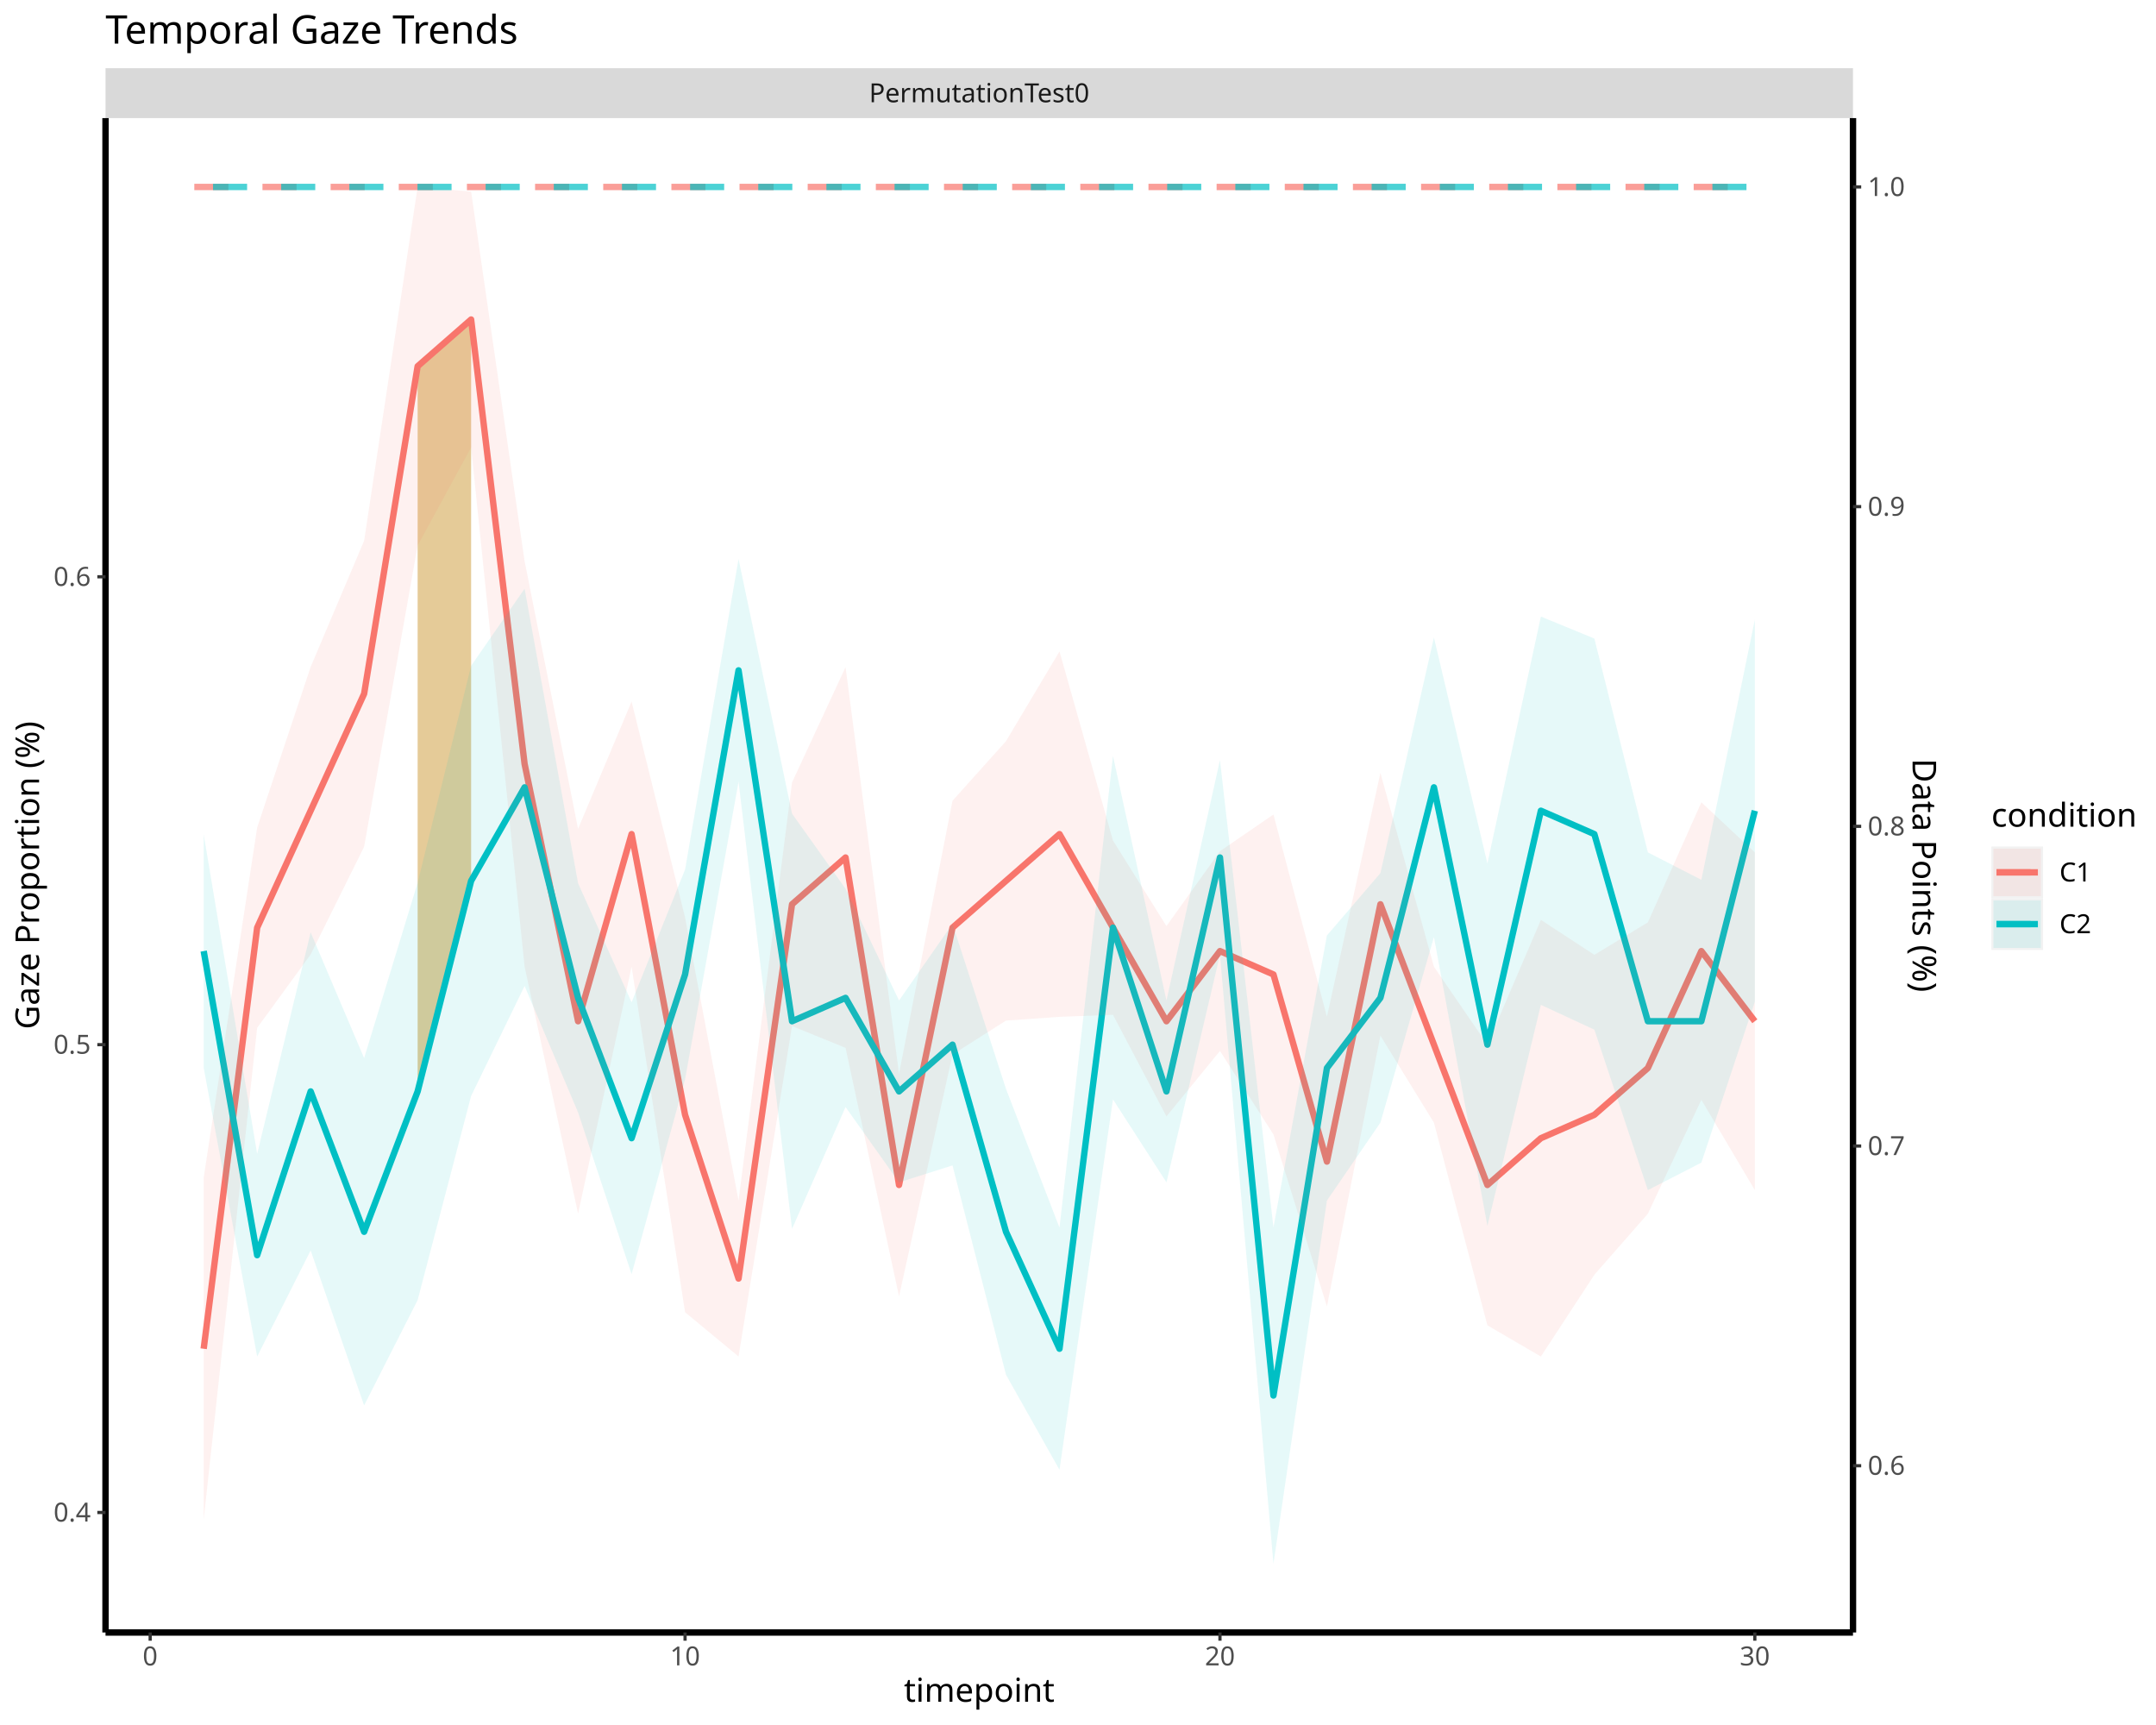
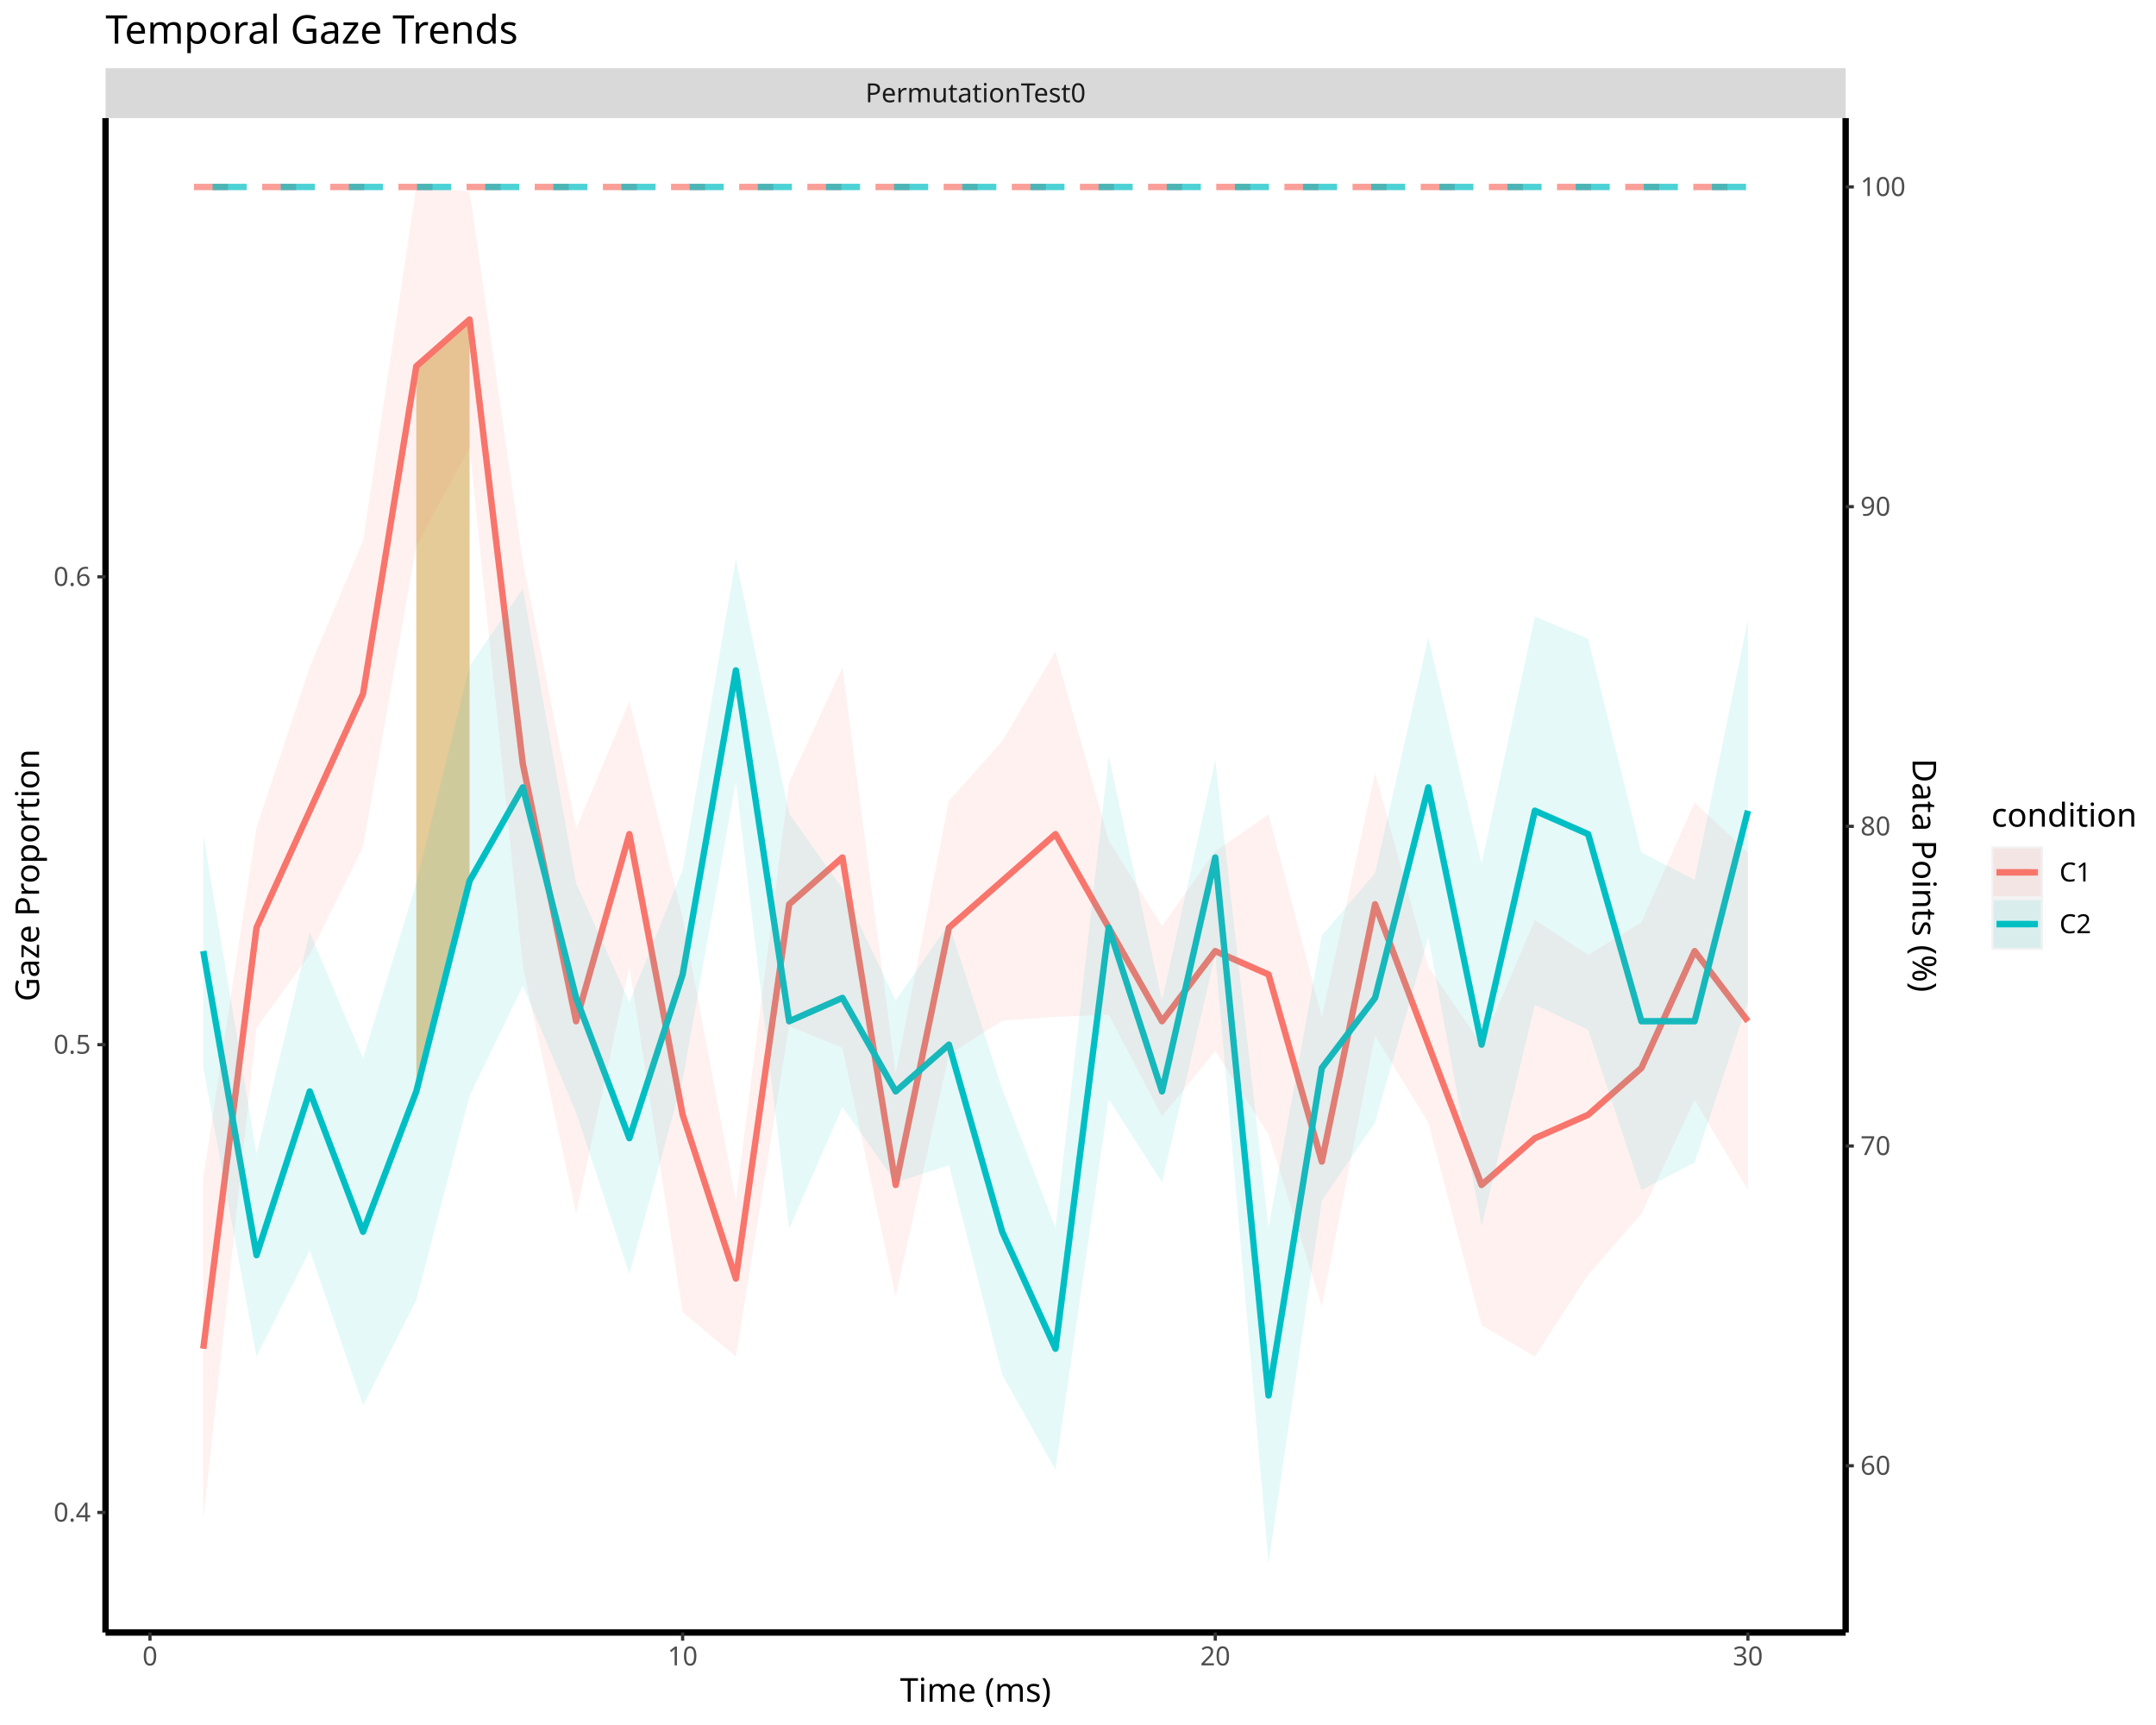
<svg xmlns="http://www.w3.org/2000/svg" class="svglite" data-engine-version="2.0" width="720.00pt" height="576.00pt" viewBox="0 0 720.00 576.00">
  <defs>
    <style type="text/css">
    .svglite line, .svglite polyline, .svglite polygon, .svglite path, .svglite rect, .svglite circle {
      fill: none;
      stroke: #000000;
      stroke-linecap: round;
      stroke-linejoin: round;
      stroke-miterlimit: 10.00;
    }
  </style>
  </defs>
  <rect width="100%" height="100%" style="stroke: none; fill: #FFFFFF;" />
  <defs>
    <clipPath id="cpMC4wMHw3MjAuMDB8MC4wMHw1NzYuMDA=">
      <rect x="0.00" y="0.00" width="720.00" height="576.00" />
    </clipPath>
  </defs>
  <g clip-path="url(#cpMC4wMHw3MjAuMDB8MC4wMHw1NzYuMDA=)">
    <rect x="0.00" y="0.00" width="720.00" height="576.00" style="stroke-width: 1.07; stroke: none;" />
  </g>
  <defs>
-     <clipPath id="cpMzUuMjR8NjE4LjgxfDM5LjQzfDU0NS4xMQ==">
-       <rect x="35.24" y="39.43" width="583.57" height="505.68" />
+     <clipPath id="cpMzUuMjR8NjE2LjM2fDM5LjQzfDU0NS4xMQ==">
+       <rect x="35.24" y="39.43" width="581.12" height="505.68" />
    </clipPath>
  </defs>
-   <g clip-path="url(#cpMzUuMjR8NjE4LjgxfDM5LjQzfDU0NS4xMQ==)">
-     <rect x="35.24" y="39.43" width="583.57" height="505.68" style="stroke-width: 1.07; stroke: none;" />
-     <polyline points="35.24,426.93 618.81,426.93 " style="stroke-width: 0.53; stroke: #FFFFFF; stroke-linecap: butt;" />
-     <polyline points="35.24,270.71 618.81,270.71 " style="stroke-width: 0.53; stroke: #FFFFFF; stroke-linecap: butt;" />
-     <polyline points="35.24,114.49 618.81,114.49 " style="stroke-width: 0.53; stroke: #FFFFFF; stroke-linecap: butt;" />
-     <polyline points="139.47,545.11 139.47,39.43 " style="stroke-width: 0.53; stroke: #FFFFFF; stroke-linecap: butt;" />
-     <polyline points="318.09,545.11 318.09,39.43 " style="stroke-width: 0.53; stroke: #FFFFFF; stroke-linecap: butt;" />
-     <polyline points="496.72,545.11 496.72,39.43 " style="stroke-width: 0.53; stroke: #FFFFFF; stroke-linecap: butt;" />
-     <polyline points="35.24,505.04 618.81,505.04 " style="stroke-width: 1.07; stroke: #FFFFFF; stroke-linecap: butt;" />
-     <polyline points="35.24,348.82 618.81,348.82 " style="stroke-width: 1.07; stroke: #FFFFFF; stroke-linecap: butt;" />
-     <polyline points="35.24,192.60 618.81,192.60 " style="stroke-width: 1.07; stroke: #FFFFFF; stroke-linecap: butt;" />
-     <polyline points="50.15,545.11 50.15,39.43 " style="stroke-width: 1.07; stroke: #FFFFFF; stroke-linecap: butt;" />
-     <polyline points="228.78,545.11 228.78,39.43 " style="stroke-width: 1.07; stroke: #FFFFFF; stroke-linecap: butt;" />
-     <polyline points="407.41,545.11 407.41,39.43 " style="stroke-width: 1.07; stroke: #FFFFFF; stroke-linecap: butt;" />
-     <polyline points="586.03,545.11 586.03,39.43 " style="stroke-width: 1.07; stroke: #FFFFFF; stroke-linecap: butt;" />
-     <polygon points="139.47,122.30 157.33,106.68 157.33,294.14 139.47,364.44 " style="stroke-width: 0.00; stroke: none; stroke-linecap: butt; fill: #CC9933; fill-opacity: 0.50;" />
-     <polyline points="139.47,122.30 157.33,106.68 " style="stroke-width: 1.07; stroke: none; stroke-linecap: butt;" />
-     <polyline points="157.33,294.14 139.47,364.44 " style="stroke-width: 1.07; stroke: none; stroke-linecap: butt;" />
-     <polyline points="68.02,450.36 85.88,309.76 103.74,270.71 121.60,231.66 139.47,122.30 157.33,106.68 175.19,255.09 193.05,341.01 210.92,278.52 228.78,372.25 246.64,426.93 264.50,301.95 282.37,286.33 300.23,395.68 318.09,309.76 335.95,294.14 353.82,278.52 371.68,309.76 389.54,341.01 407.41,317.58 425.27,325.39 443.13,387.87 460.99,301.95 478.86,348.82 496.72,395.68 514.58,380.06 532.44,372.25 550.31,356.63 568.17,317.58 586.03,341.01 " style="stroke-width: 2.13; stroke: #F8766D; stroke-linecap: butt;" />
-     <polyline points="68.02,317.58 85.88,419.12 103.74,364.44 121.60,411.31 139.47,364.44 157.33,294.14 175.19,262.90 193.05,333.20 210.92,380.06 228.78,325.39 246.64,223.84 264.50,341.01 282.37,333.20 300.23,364.44 318.09,348.82 335.95,411.31 353.82,450.36 371.68,309.76 389.54,364.44 407.41,286.33 425.27,465.98 443.13,356.63 460.99,333.20 478.86,262.90 496.72,348.82 514.58,270.71 532.44,278.52 550.31,341.01 568.17,341.01 586.03,270.71 " style="stroke-width: 2.13; stroke: #00BFC4; stroke-linecap: butt;" />
-     <polygon points="68.02,393.26 85.88,276.32 103.74,222.70 121.60,180.57 139.47,62.42 157.33,63.98 175.19,187.39 193.05,276.76 210.92,234.26 228.78,306.33 246.64,400.89 264.50,261.28 282.37,222.77 300.23,358.50 318.09,267.38 335.95,247.49 353.82,217.52 371.68,280.65 389.54,309.23 407.41,284.23 425.27,271.96 443.13,339.51 460.99,258.08 478.86,322.78 496.72,348.82 514.58,307.16 532.44,318.83 550.31,307.99 568.17,267.90 586.03,284.62 586.03,397.39 568.17,367.25 550.31,405.27 532.44,425.67 514.58,452.96 496.72,442.55 478.86,374.86 460.99,345.83 443.13,436.23 425.27,378.81 407.41,350.92 389.54,372.79 371.68,338.87 353.82,339.53 335.95,340.79 318.09,352.15 300.23,432.87 282.37,349.89 264.50,342.62 246.64,452.96 228.78,438.17 210.92,322.78 193.05,405.26 175.19,322.78 157.33,149.38 139.47,182.19 121.60,282.74 103.74,318.72 85.88,343.21 68.02,507.46 " style="stroke-width: 0.00; stroke: none; stroke-linecap: butt; fill: #F8766D; fill-opacity: 0.10;" />
-     <polyline points="68.02,393.26 85.88,276.32 103.74,222.70 121.60,180.57 139.47,62.42 157.33,63.98 175.19,187.39 193.05,276.76 210.92,234.26 228.78,306.33 246.64,400.89 264.50,261.28 282.37,222.77 300.23,358.50 318.09,267.38 335.95,247.49 353.82,217.52 371.68,280.65 389.54,309.23 407.41,284.23 425.27,271.96 443.13,339.51 460.99,258.08 478.86,322.78 496.72,348.82 514.58,307.16 532.44,318.83 550.31,307.99 568.17,267.90 586.03,284.62 " style="stroke-width: 1.07; stroke: none; stroke-linecap: butt;" />
-     <polyline points="586.03,397.39 568.17,367.25 550.31,405.27 532.44,425.67 514.58,452.96 496.72,442.55 478.86,374.86 460.99,345.83 443.13,436.23 425.27,378.81 407.41,350.92 389.54,372.79 371.68,338.87 353.82,339.53 335.95,340.79 318.09,352.15 300.23,432.87 282.37,349.89 264.50,342.62 246.64,452.96 228.78,438.17 210.92,322.78 193.05,405.26 175.19,322.78 157.33,149.38 139.47,182.19 121.60,282.74 103.74,318.72 85.88,343.21 68.02,507.46 " style="stroke-width: 1.07; stroke: none; stroke-linecap: butt;" />
-     <polygon points="68.02,278.61 85.88,385.27 103.74,311.34 121.60,353.32 139.47,294.77 157.33,222.32 175.19,196.57 193.05,294.93 210.92,334.67 228.78,290.36 246.64,186.66 264.50,271.68 282.37,296.75 300.23,334.08 318.09,308.48 335.95,363.58 353.82,409.94 371.68,252.43 389.54,334.08 407.41,253.81 425.27,409.84 443.13,312.37 460.99,291.54 478.86,212.88 496.72,288.32 514.58,205.88 532.44,213.22 550.31,284.62 568.17,293.78 586.03,206.93 586.03,334.49 568.17,388.23 550.31,397.39 532.44,343.82 514.58,335.54 496.72,409.32 478.86,312.91 460.99,374.86 443.13,400.89 425.27,522.13 407.41,318.85 389.54,394.80 371.68,367.10 353.82,490.78 335.95,459.03 318.09,389.15 300.23,394.80 282.37,369.65 264.50,410.34 246.64,261.03 228.78,360.41 210.92,425.46 193.05,371.46 175.19,329.23 157.33,365.97 139.47,434.11 121.60,469.29 103.74,417.54 85.88,452.96 68.02,356.54 " style="stroke-width: 0.00; stroke: none; stroke-linecap: butt; fill: #00BFC4; fill-opacity: 0.10;" />
-     <polyline points="68.02,278.61 85.88,385.27 103.74,311.34 121.60,353.32 139.47,294.77 157.33,222.32 175.19,196.57 193.05,294.93 210.92,334.67 228.78,290.36 246.64,186.66 264.50,271.68 282.37,296.75 300.23,334.08 318.09,308.48 335.95,363.58 353.82,409.94 371.68,252.43 389.54,334.08 407.41,253.81 425.27,409.84 443.13,312.37 460.99,291.54 478.86,212.88 496.72,288.32 514.58,205.88 532.44,213.22 550.31,284.62 568.17,293.78 586.03,206.93 " style="stroke-width: 1.07; stroke: none; stroke-linecap: butt;" />
-     <polyline points="586.03,334.49 568.17,388.23 550.31,397.39 532.44,343.82 514.58,335.54 496.72,409.32 478.86,312.91 460.99,374.86 443.13,400.89 425.27,522.13 407.41,318.85 389.54,394.80 371.68,367.10 353.82,490.78 335.95,459.03 318.09,389.15 300.23,394.80 282.37,369.65 264.50,410.34 246.64,261.03 228.78,360.41 210.92,425.46 193.05,371.46 175.19,329.23 157.33,365.97 139.47,434.11 121.60,469.29 103.74,417.54 85.88,452.96 68.02,356.54 " style="stroke-width: 1.07; stroke: none; stroke-linecap: butt;" />
-     <polyline points="64.89,62.42 82.75,62.42 100.62,62.42 118.48,62.42 136.34,62.42 154.20,62.42 172.07,62.42 189.93,62.42 207.79,62.42 225.65,62.42 243.52,62.42 261.38,62.42 279.24,62.42 297.10,62.42 314.97,62.42 332.83,62.42 350.69,62.42 368.55,62.42 386.42,62.42 404.28,62.42 422.14,62.42 440.00,62.42 457.87,62.42 475.73,62.42 493.59,62.42 511.45,62.42 529.32,62.42 547.18,62.42 565.04,62.42 582.90,62.42 " style="stroke-width: 2.13; stroke: #F8766D; stroke-opacity: 0.70; stroke-dasharray: 11.38,11.38; stroke-linecap: butt;" />
-     <polyline points="71.14,62.42 89.00,62.42 106.87,62.42 124.73,62.42 142.59,62.42 160.45,62.42 178.32,62.42 196.18,62.42 214.04,62.42 231.91,62.42 249.77,62.42 267.63,62.42 285.49,62.42 303.36,62.42 321.22,62.42 339.08,62.42 356.94,62.42 374.81,62.42 392.67,62.42 410.53,62.42 428.39,62.42 446.26,62.42 464.12,62.42 481.98,62.42 499.84,62.42 517.71,62.42 535.57,62.42 553.43,62.42 571.29,62.42 589.16,62.42 " style="stroke-width: 2.13; stroke: #00BFC4; stroke-opacity: 0.70; stroke-dasharray: 11.38,11.38; stroke-linecap: butt;" />
+   <g clip-path="url(#cpMzUuMjR8NjE2LjM2fDM5LjQzfDU0NS4xMQ==)">
+     <rect x="35.24" y="39.43" width="581.12" height="505.68" style="stroke-width: 1.07; stroke: none;" />
+     <polyline points="35.24,426.93 616.36,426.93 " style="stroke-width: 0.53; stroke: #FFFFFF; stroke-linecap: butt;" />
+     <polyline points="35.24,270.71 616.36,270.71 " style="stroke-width: 0.53; stroke: #FFFFFF; stroke-linecap: butt;" />
+     <polyline points="35.24,114.49 616.36,114.49 " style="stroke-width: 0.53; stroke: #FFFFFF; stroke-linecap: butt;" />
+     <polyline points="139.03,545.11 139.03,39.43 " style="stroke-width: 0.53; stroke: #FFFFFF; stroke-linecap: butt;" />
+     <polyline points="316.90,545.11 316.90,39.43 " style="stroke-width: 0.53; stroke: #FFFFFF; stroke-linecap: butt;" />
+     <polyline points="494.78,545.11 494.78,39.43 " style="stroke-width: 0.53; stroke: #FFFFFF; stroke-linecap: butt;" />
+     <polyline points="35.24,505.04 616.36,505.04 " style="stroke-width: 1.07; stroke: #FFFFFF; stroke-linecap: butt;" />
+     <polyline points="35.24,348.82 616.36,348.82 " style="stroke-width: 1.07; stroke: #FFFFFF; stroke-linecap: butt;" />
+     <polyline points="35.24,192.60 616.36,192.60 " style="stroke-width: 1.07; stroke: #FFFFFF; stroke-linecap: butt;" />
+     <polyline points="50.09,545.11 50.09,39.43 " style="stroke-width: 1.07; stroke: #FFFFFF; stroke-linecap: butt;" />
+     <polyline points="227.97,545.11 227.97,39.43 " style="stroke-width: 1.07; stroke: #FFFFFF; stroke-linecap: butt;" />
+     <polyline points="405.84,545.11 405.84,39.43 " style="stroke-width: 1.07; stroke: #FFFFFF; stroke-linecap: butt;" />
+     <polyline points="583.72,545.11 583.72,39.43 " style="stroke-width: 1.07; stroke: #FFFFFF; stroke-linecap: butt;" />
+     <polygon points="139.03,122.30 156.82,106.68 156.82,294.14 139.03,364.44 " style="stroke-width: 0.00; stroke: none; stroke-linecap: butt; fill: #CC9933; fill-opacity: 0.50;" />
+     <polyline points="139.03,122.30 156.82,106.68 " style="stroke-width: 1.07; stroke: none; stroke-linecap: butt;" />
+     <polyline points="156.82,294.14 139.03,364.44 " style="stroke-width: 1.07; stroke: none; stroke-linecap: butt;" />
+     <polyline points="67.88,450.36 85.67,309.76 103.45,270.71 121.24,231.66 139.03,122.30 156.82,106.68 174.60,255.09 192.39,341.01 210.18,278.52 227.97,372.25 245.75,426.93 263.54,301.95 281.33,286.33 299.12,395.68 316.90,309.76 334.69,294.14 352.48,278.52 370.27,309.76 388.06,341.01 405.84,317.58 423.63,325.39 441.42,387.87 459.21,301.95 476.99,348.82 494.78,395.68 512.57,380.06 530.36,372.25 548.14,356.63 565.93,317.58 583.72,341.01 " style="stroke-width: 2.13; stroke: #F8766D; stroke-linecap: butt;" />
+     <polyline points="67.88,317.58 85.67,419.12 103.45,364.44 121.24,411.31 139.03,364.44 156.82,294.14 174.60,262.90 192.39,333.20 210.18,380.06 227.97,325.39 245.75,223.84 263.54,341.01 281.33,333.20 299.12,364.44 316.90,348.82 334.69,411.31 352.48,450.36 370.27,309.76 388.06,364.44 405.84,286.33 423.63,465.98 441.42,356.63 459.21,333.20 476.99,262.90 494.78,348.82 512.57,270.71 530.36,278.52 548.14,341.01 565.93,341.01 583.72,270.71 " style="stroke-width: 2.13; stroke: #00BFC4; stroke-linecap: butt;" />
+     <polygon points="67.88,393.26 85.67,276.32 103.45,222.70 121.24,180.57 139.03,62.42 156.82,63.98 174.60,187.39 192.39,276.76 210.18,234.26 227.97,306.33 245.75,400.89 263.54,261.28 281.33,222.77 299.12,358.50 316.90,267.38 334.69,247.49 352.48,217.52 370.27,280.65 388.06,309.23 405.84,284.23 423.63,271.96 441.42,339.51 459.21,258.08 476.99,322.78 494.78,348.82 512.57,307.16 530.36,318.83 548.14,307.99 565.93,267.90 583.72,284.62 583.72,397.39 565.93,367.25 548.14,405.27 530.36,425.67 512.57,452.96 494.78,442.55 476.99,374.86 459.21,345.83 441.42,436.23 423.63,378.81 405.84,350.92 388.06,372.79 370.27,338.87 352.48,339.53 334.69,340.79 316.90,352.15 299.12,432.87 281.33,349.89 263.54,342.62 245.75,452.96 227.97,438.17 210.18,322.78 192.39,405.26 174.60,322.78 156.82,149.38 139.03,182.19 121.24,282.74 103.45,318.72 85.67,343.21 67.88,507.46 " style="stroke-width: 0.00; stroke: none; stroke-linecap: butt; fill: #F8766D; fill-opacity: 0.10;" />
+     <polyline points="67.88,393.26 85.67,276.32 103.45,222.70 121.24,180.57 139.03,62.42 156.82,63.98 174.60,187.39 192.39,276.76 210.18,234.26 227.97,306.33 245.75,400.89 263.54,261.28 281.33,222.77 299.12,358.50 316.90,267.38 334.69,247.49 352.48,217.52 370.27,280.65 388.06,309.23 405.84,284.23 423.63,271.96 441.42,339.51 459.21,258.08 476.99,322.78 494.78,348.82 512.57,307.16 530.36,318.83 548.14,307.99 565.93,267.90 583.72,284.62 " style="stroke-width: 1.07; stroke: none; stroke-linecap: butt;" />
+     <polyline points="583.72,397.39 565.93,367.25 548.14,405.27 530.36,425.67 512.57,452.96 494.78,442.55 476.99,374.86 459.21,345.83 441.42,436.23 423.63,378.81 405.84,350.92 388.06,372.79 370.27,338.87 352.48,339.53 334.69,340.79 316.90,352.15 299.12,432.87 281.33,349.89 263.54,342.62 245.75,452.96 227.97,438.17 210.18,322.78 192.39,405.26 174.60,322.78 156.82,149.38 139.03,182.19 121.24,282.74 103.45,318.72 85.67,343.21 67.88,507.46 " style="stroke-width: 1.07; stroke: none; stroke-linecap: butt;" />
+     <polygon points="67.88,278.61 85.67,385.27 103.45,311.34 121.24,353.32 139.03,294.77 156.82,222.32 174.60,196.57 192.39,294.93 210.18,334.67 227.97,290.36 245.75,186.66 263.54,271.68 281.33,296.75 299.12,334.08 316.90,308.48 334.69,363.58 352.48,409.94 370.27,252.43 388.06,334.08 405.84,253.81 423.63,409.84 441.42,312.37 459.21,291.54 476.99,212.88 494.78,288.32 512.57,205.88 530.36,213.22 548.14,284.62 565.93,293.78 583.72,206.93 583.72,334.49 565.93,388.23 548.14,397.39 530.36,343.82 512.57,335.54 494.78,409.32 476.99,312.91 459.21,374.86 441.42,400.89 423.63,522.13 405.84,318.85 388.06,394.80 370.27,367.10 352.48,490.78 334.69,459.03 316.90,389.15 299.12,394.80 281.33,369.65 263.54,410.34 245.75,261.03 227.97,360.41 210.18,425.46 192.39,371.46 174.60,329.23 156.82,365.97 139.03,434.11 121.24,469.29 103.45,417.54 85.67,452.96 67.88,356.54 " style="stroke-width: 0.00; stroke: none; stroke-linecap: butt; fill: #00BFC4; fill-opacity: 0.10;" />
+     <polyline points="67.88,278.61 85.67,385.27 103.45,311.34 121.24,353.32 139.03,294.77 156.82,222.32 174.60,196.57 192.39,294.93 210.18,334.67 227.97,290.36 245.75,186.66 263.54,271.68 281.33,296.75 299.12,334.08 316.90,308.48 334.69,363.58 352.48,409.94 370.27,252.43 388.06,334.08 405.84,253.81 423.63,409.84 441.42,312.37 459.21,291.54 476.99,212.88 494.78,288.32 512.57,205.88 530.36,213.22 548.14,284.62 565.93,293.78 583.72,206.93 " style="stroke-width: 1.07; stroke: none; stroke-linecap: butt;" />
+     <polyline points="583.72,334.49 565.93,388.23 548.14,397.39 530.36,343.82 512.57,335.54 494.78,409.32 476.99,312.91 459.21,374.86 441.42,400.89 423.63,522.13 405.84,318.85 388.06,394.80 370.27,367.10 352.48,490.78 334.69,459.03 316.90,389.15 299.12,394.80 281.33,369.65 263.54,410.34 245.75,261.03 227.97,360.41 210.18,425.46 192.39,371.46 174.60,329.23 156.82,365.97 139.03,434.11 121.24,469.29 103.45,417.54 85.67,452.96 67.88,356.54 " style="stroke-width: 1.07; stroke: none; stroke-linecap: butt;" />
+     <polyline points="64.77,62.42 82.55,62.42 100.34,62.42 118.13,62.42 135.92,62.42 153.70,62.42 171.49,62.42 189.28,62.42 207.07,62.42 224.85,62.42 242.64,62.42 260.43,62.42 278.22,62.42 296.00,62.42 313.79,62.42 331.58,62.42 349.37,62.42 367.15,62.42 384.94,62.42 402.73,62.42 420.52,62.42 438.31,62.42 456.09,62.42 473.88,62.42 491.67,62.42 509.46,62.42 527.24,62.42 545.03,62.42 562.82,62.42 580.61,62.42 " style="stroke-width: 2.13; stroke: #F8766D; stroke-opacity: 0.70; stroke-dasharray: 11.38,11.38; stroke-linecap: butt;" />
+     <polyline points="70.99,62.42 88.78,62.42 106.57,62.42 124.35,62.42 142.14,62.42 159.93,62.42 177.72,62.42 195.50,62.42 213.29,62.42 231.08,62.42 248.87,62.42 266.65,62.42 284.44,62.42 302.23,62.42 320.02,62.42 337.81,62.42 355.59,62.42 373.38,62.42 391.17,62.42 408.96,62.42 426.74,62.42 444.53,62.42 462.32,62.42 480.11,62.42 497.89,62.42 515.68,62.42 533.47,62.42 551.26,62.42 569.04,62.42 586.83,62.42 " style="stroke-width: 2.13; stroke: #00BFC4; stroke-opacity: 0.70; stroke-dasharray: 11.38,11.38; stroke-linecap: butt;" />
  </g>
  <g clip-path="url(#cpMC4wMHw3MjAuMDB8MC4wMHw1NzYuMDA=)">
</g>
  <defs>
-     <clipPath id="cpMzUuMjR8NjE4LjgxfDIyLjc4fDM5LjQz">
-       <rect x="35.24" y="22.78" width="583.57" height="16.65" />
+     <clipPath id="cpMzUuMjR8NjE2LjM2fDIyLjc4fDM5LjQz">
+       <rect x="35.24" y="22.78" width="581.12" height="16.65" />
    </clipPath>
  </defs>
-   <g clip-path="url(#cpMzUuMjR8NjE4LjgxfDIyLjc4fDM5LjQz)">
-     <rect x="35.24" y="22.78" width="583.57" height="16.65" style="stroke-width: 1.07; stroke: none; fill: #D9D9D9;" />
-     <text x="327.02" y="34.14" text-anchor="middle" style="font-size: 8.80px; fill: #1A1A1A; font-family: sans;" textLength="69.46px" lengthAdjust="spacingAndGlyphs">PermutationTest0</text>
+   <g clip-path="url(#cpMzUuMjR8NjE2LjM2fDIyLjc4fDM5LjQz)">
+     <rect x="35.24" y="22.78" width="581.12" height="16.65" style="stroke-width: 1.07; stroke: none; fill: #D9D9D9;" />
+     <text x="325.80" y="34.14" text-anchor="middle" style="font-size: 8.80px; fill: #1A1A1A; font-family: sans;" textLength="69.46px" lengthAdjust="spacingAndGlyphs">PermutationTest0</text>
  </g>
  <g clip-path="url(#cpMC4wMHw3MjAuMDB8MC4wMHw1NzYuMDA=)">
-     <polyline points="35.24,545.11 618.81,545.11 " style="stroke-width: 2.13; stroke-linecap: butt;" />
-     <polyline points="50.15,547.85 50.15,545.11 " style="stroke-width: 1.07; stroke: #333333; stroke-linecap: butt;" />
-     <polyline points="228.78,547.85 228.78,545.11 " style="stroke-width: 1.07; stroke: #333333; stroke-linecap: butt;" />
-     <polyline points="407.41,547.85 407.41,545.11 " style="stroke-width: 1.07; stroke: #333333; stroke-linecap: butt;" />
-     <polyline points="586.03,547.85 586.03,545.11 " style="stroke-width: 1.07; stroke: #333333; stroke-linecap: butt;" />
-     <text x="50.15" y="556.10" text-anchor="middle" style="font-size: 8.80px; fill: #4D4D4D; font-family: sans;" textLength="4.89px" lengthAdjust="spacingAndGlyphs">0</text>
-     <text x="228.78" y="556.10" text-anchor="middle" style="font-size: 8.80px; fill: #4D4D4D; font-family: sans;" textLength="9.79px" lengthAdjust="spacingAndGlyphs">10</text>
-     <text x="407.41" y="556.10" text-anchor="middle" style="font-size: 8.80px; fill: #4D4D4D; font-family: sans;" textLength="9.79px" lengthAdjust="spacingAndGlyphs">20</text>
-     <text x="586.03" y="556.10" text-anchor="middle" style="font-size: 8.80px; fill: #4D4D4D; font-family: sans;" textLength="9.79px" lengthAdjust="spacingAndGlyphs">30</text>
+     <polyline points="35.24,545.11 616.36,545.11 " style="stroke-width: 2.13; stroke-linecap: butt;" />
+     <polyline points="50.09,547.85 50.09,545.11 " style="stroke-width: 1.07; stroke: #333333; stroke-linecap: butt;" />
+     <polyline points="227.97,547.85 227.97,545.11 " style="stroke-width: 1.07; stroke: #333333; stroke-linecap: butt;" />
+     <polyline points="405.84,547.85 405.84,545.11 " style="stroke-width: 1.07; stroke: #333333; stroke-linecap: butt;" />
+     <polyline points="583.72,547.85 583.72,545.11 " style="stroke-width: 1.07; stroke: #333333; stroke-linecap: butt;" />
+     <text x="50.09" y="556.10" text-anchor="middle" style="font-size: 8.80px; fill: #4D4D4D; font-family: sans;" textLength="4.89px" lengthAdjust="spacingAndGlyphs">0</text>
+     <text x="227.97" y="556.10" text-anchor="middle" style="font-size: 8.80px; fill: #4D4D4D; font-family: sans;" textLength="9.79px" lengthAdjust="spacingAndGlyphs">10</text>
+     <text x="405.84" y="556.10" text-anchor="middle" style="font-size: 8.80px; fill: #4D4D4D; font-family: sans;" textLength="9.79px" lengthAdjust="spacingAndGlyphs">20</text>
+     <text x="583.72" y="556.10" text-anchor="middle" style="font-size: 8.80px; fill: #4D4D4D; font-family: sans;" textLength="9.79px" lengthAdjust="spacingAndGlyphs">30</text>
    <polyline points="35.24,545.11 35.24,39.43 " style="stroke-width: 2.13; stroke-linecap: butt;" />
    <text x="30.31" y="508.07" text-anchor="end" style="font-size: 8.80px; fill: #4D4D4D; font-family: sans;" textLength="12.23px" lengthAdjust="spacingAndGlyphs">0.4</text>
    <text x="30.31" y="351.85" text-anchor="end" style="font-size: 8.80px; fill: #4D4D4D; font-family: sans;" textLength="12.23px" lengthAdjust="spacingAndGlyphs">0.5</text>
    <text x="30.31" y="195.63" text-anchor="end" style="font-size: 8.80px; fill: #4D4D4D; font-family: sans;" textLength="12.23px" lengthAdjust="spacingAndGlyphs">0.6</text>
    <polyline points="32.50,505.04 35.24,505.04 " style="stroke-width: 1.07; stroke: #333333; stroke-linecap: butt;" />
    <polyline points="32.50,348.82 35.24,348.82 " style="stroke-width: 1.07; stroke: #333333; stroke-linecap: butt;" />
    <polyline points="32.50,192.60 35.24,192.60 " style="stroke-width: 1.07; stroke: #333333; stroke-linecap: butt;" />
-     <polyline points="618.81,545.11 618.81,39.43 " style="stroke-width: 2.13; stroke-linecap: butt;" />
-     <polyline points="618.81,489.42 621.55,489.42 " style="stroke-width: 1.07; stroke: #333333; stroke-linecap: butt;" />
-     <polyline points="618.81,382.67 621.55,382.67 " style="stroke-width: 1.07; stroke: #333333; stroke-linecap: butt;" />
-     <polyline points="618.81,275.92 621.55,275.92 " style="stroke-width: 1.07; stroke: #333333; stroke-linecap: butt;" />
-     <polyline points="618.81,169.17 621.55,169.17 " style="stroke-width: 1.07; stroke: #333333; stroke-linecap: butt;" />
-     <polyline points="618.81,62.42 621.55,62.42 " style="stroke-width: 1.07; stroke: #333333; stroke-linecap: butt;" />
-     <text x="623.74" y="492.44" style="font-size: 8.80px; fill: #4D4D4D; font-family: sans;" textLength="12.23px" lengthAdjust="spacingAndGlyphs">0.6</text>
-     <text x="623.74" y="385.69" style="font-size: 8.80px; fill: #4D4D4D; font-family: sans;" textLength="12.23px" lengthAdjust="spacingAndGlyphs">0.7</text>
-     <text x="623.74" y="278.95" style="font-size: 8.80px; fill: #4D4D4D; font-family: sans;" textLength="12.23px" lengthAdjust="spacingAndGlyphs">0.8</text>
-     <text x="623.74" y="172.20" style="font-size: 8.80px; fill: #4D4D4D; font-family: sans;" textLength="12.23px" lengthAdjust="spacingAndGlyphs">0.9</text>
-     <text x="623.74" y="65.45" style="font-size: 8.80px; fill: #4D4D4D; font-family: sans;" textLength="12.23px" lengthAdjust="spacingAndGlyphs">1.0</text>
-     <text x="327.02" y="568.24" text-anchor="middle" style="font-size: 11.00px; font-family: sans;" textLength="44.64px" lengthAdjust="spacingAndGlyphs">timepoint</text>
-     <text transform="translate(13.05,292.27) rotate(-90)" text-anchor="middle" style="font-size: 11.00px; font-family: sans;" textLength="100.27px" lengthAdjust="spacingAndGlyphs">Gaze Proportion (%)</text>
+     <polyline points="616.36,545.11 616.36,39.43 " style="stroke-width: 2.13; stroke-linecap: butt;" />
+     <polyline points="616.36,489.42 619.10,489.42 " style="stroke-width: 1.07; stroke: #333333; stroke-linecap: butt;" />
+     <polyline points="616.36,382.67 619.10,382.67 " style="stroke-width: 1.07; stroke: #333333; stroke-linecap: butt;" />
+     <polyline points="616.36,275.92 619.10,275.92 " style="stroke-width: 1.07; stroke: #333333; stroke-linecap: butt;" />
+     <polyline points="616.36,169.17 619.10,169.17 " style="stroke-width: 1.07; stroke: #333333; stroke-linecap: butt;" />
+     <polyline points="616.36,62.42 619.10,62.42 " style="stroke-width: 1.07; stroke: #333333; stroke-linecap: butt;" />
+     <text x="621.29" y="492.44" style="font-size: 8.80px; fill: #4D4D4D; font-family: sans;" textLength="9.79px" lengthAdjust="spacingAndGlyphs">60</text>
+     <text x="621.29" y="385.69" style="font-size: 8.80px; fill: #4D4D4D; font-family: sans;" textLength="9.79px" lengthAdjust="spacingAndGlyphs">70</text>
+     <text x="621.29" y="278.95" style="font-size: 8.80px; fill: #4D4D4D; font-family: sans;" textLength="9.79px" lengthAdjust="spacingAndGlyphs">80</text>
+     <text x="621.29" y="172.20" style="font-size: 8.80px; fill: #4D4D4D; font-family: sans;" textLength="9.79px" lengthAdjust="spacingAndGlyphs">90</text>
+     <text x="621.29" y="65.45" style="font-size: 8.80px; fill: #4D4D4D; font-family: sans;" textLength="14.68px" lengthAdjust="spacingAndGlyphs">100</text>
+     <text x="325.80" y="568.24" text-anchor="middle" style="font-size: 11.00px; font-family: sans;" textLength="49.50px" lengthAdjust="spacingAndGlyphs">Time (ms)</text>
+     <text transform="translate(13.05,292.27) rotate(-90)" text-anchor="middle" style="font-size: 11.00px; font-family: sans;" textLength="80.11px" lengthAdjust="spacingAndGlyphs">Gaze Proportion</text>
    <text transform="translate(638.71,292.27) rotate(90)" text-anchor="middle" style="font-size: 11.00px; font-family: sans;" textLength="77.04px" lengthAdjust="spacingAndGlyphs">Data Points (%)</text>
    <rect x="659.53" y="261.85" width="54.99" height="60.85" style="stroke-width: 1.07; stroke: none; fill: #FFFFFF;" />
    <text x="665.01" y="276.04" style="font-size: 11.00px; font-family: sans;" textLength="44.04px" lengthAdjust="spacingAndGlyphs">condition</text>
    <rect x="665.01" y="282.66" width="17.28" height="17.28" style="stroke-width: 1.07; stroke: none; fill: #F2F2F2;" />
    <line x1="666.73" y1="291.30" x2="680.56" y2="291.30" style="stroke-width: 2.13; stroke: #F8766D; stroke-linecap: butt;" />
    <rect x="665.71" y="283.37" width="15.86" height="15.86" style="stroke-width: 1.07; stroke: none; stroke-linecap: butt; stroke-linejoin: miter; fill: #F8766D; fill-opacity: 0.10;" />
    <line x1="666.73" y1="291.30" x2="680.56" y2="291.30" style="stroke-width: 2.13; stroke: #F8766D; stroke-opacity: 0.70; stroke-dasharray: 11.38,11.38; stroke-linecap: butt;" />
    <rect x="665.01" y="299.94" width="17.28" height="17.28" style="stroke-width: 1.07; stroke: none; fill: #F2F2F2;" />
    <line x1="666.73" y1="308.58" x2="680.56" y2="308.58" style="stroke-width: 2.13; stroke: #00BFC4; stroke-linecap: butt;" />
    <rect x="665.71" y="300.65" width="15.86" height="15.86" style="stroke-width: 1.07; stroke: none; stroke-linecap: butt; stroke-linejoin: miter; fill: #00BFC4; fill-opacity: 0.10;" />
    <line x1="666.73" y1="308.58" x2="680.56" y2="308.58" style="stroke-width: 2.13; stroke: #00BFC4; stroke-opacity: 0.70; stroke-dasharray: 11.38,11.38; stroke-linecap: butt;" />
    <text x="687.77" y="294.33" style="font-size: 8.80px; font-family: sans;" textLength="11.25px" lengthAdjust="spacingAndGlyphs">C1</text>
    <text x="687.77" y="311.61" style="font-size: 8.80px; font-family: sans;" textLength="11.25px" lengthAdjust="spacingAndGlyphs">C2</text>
    <text x="35.24" y="14.56" style="font-size: 13.20px; font-family: sans;" textLength="135.74px" lengthAdjust="spacingAndGlyphs">Temporal Gaze Trends</text>
  </g>
</svg>
